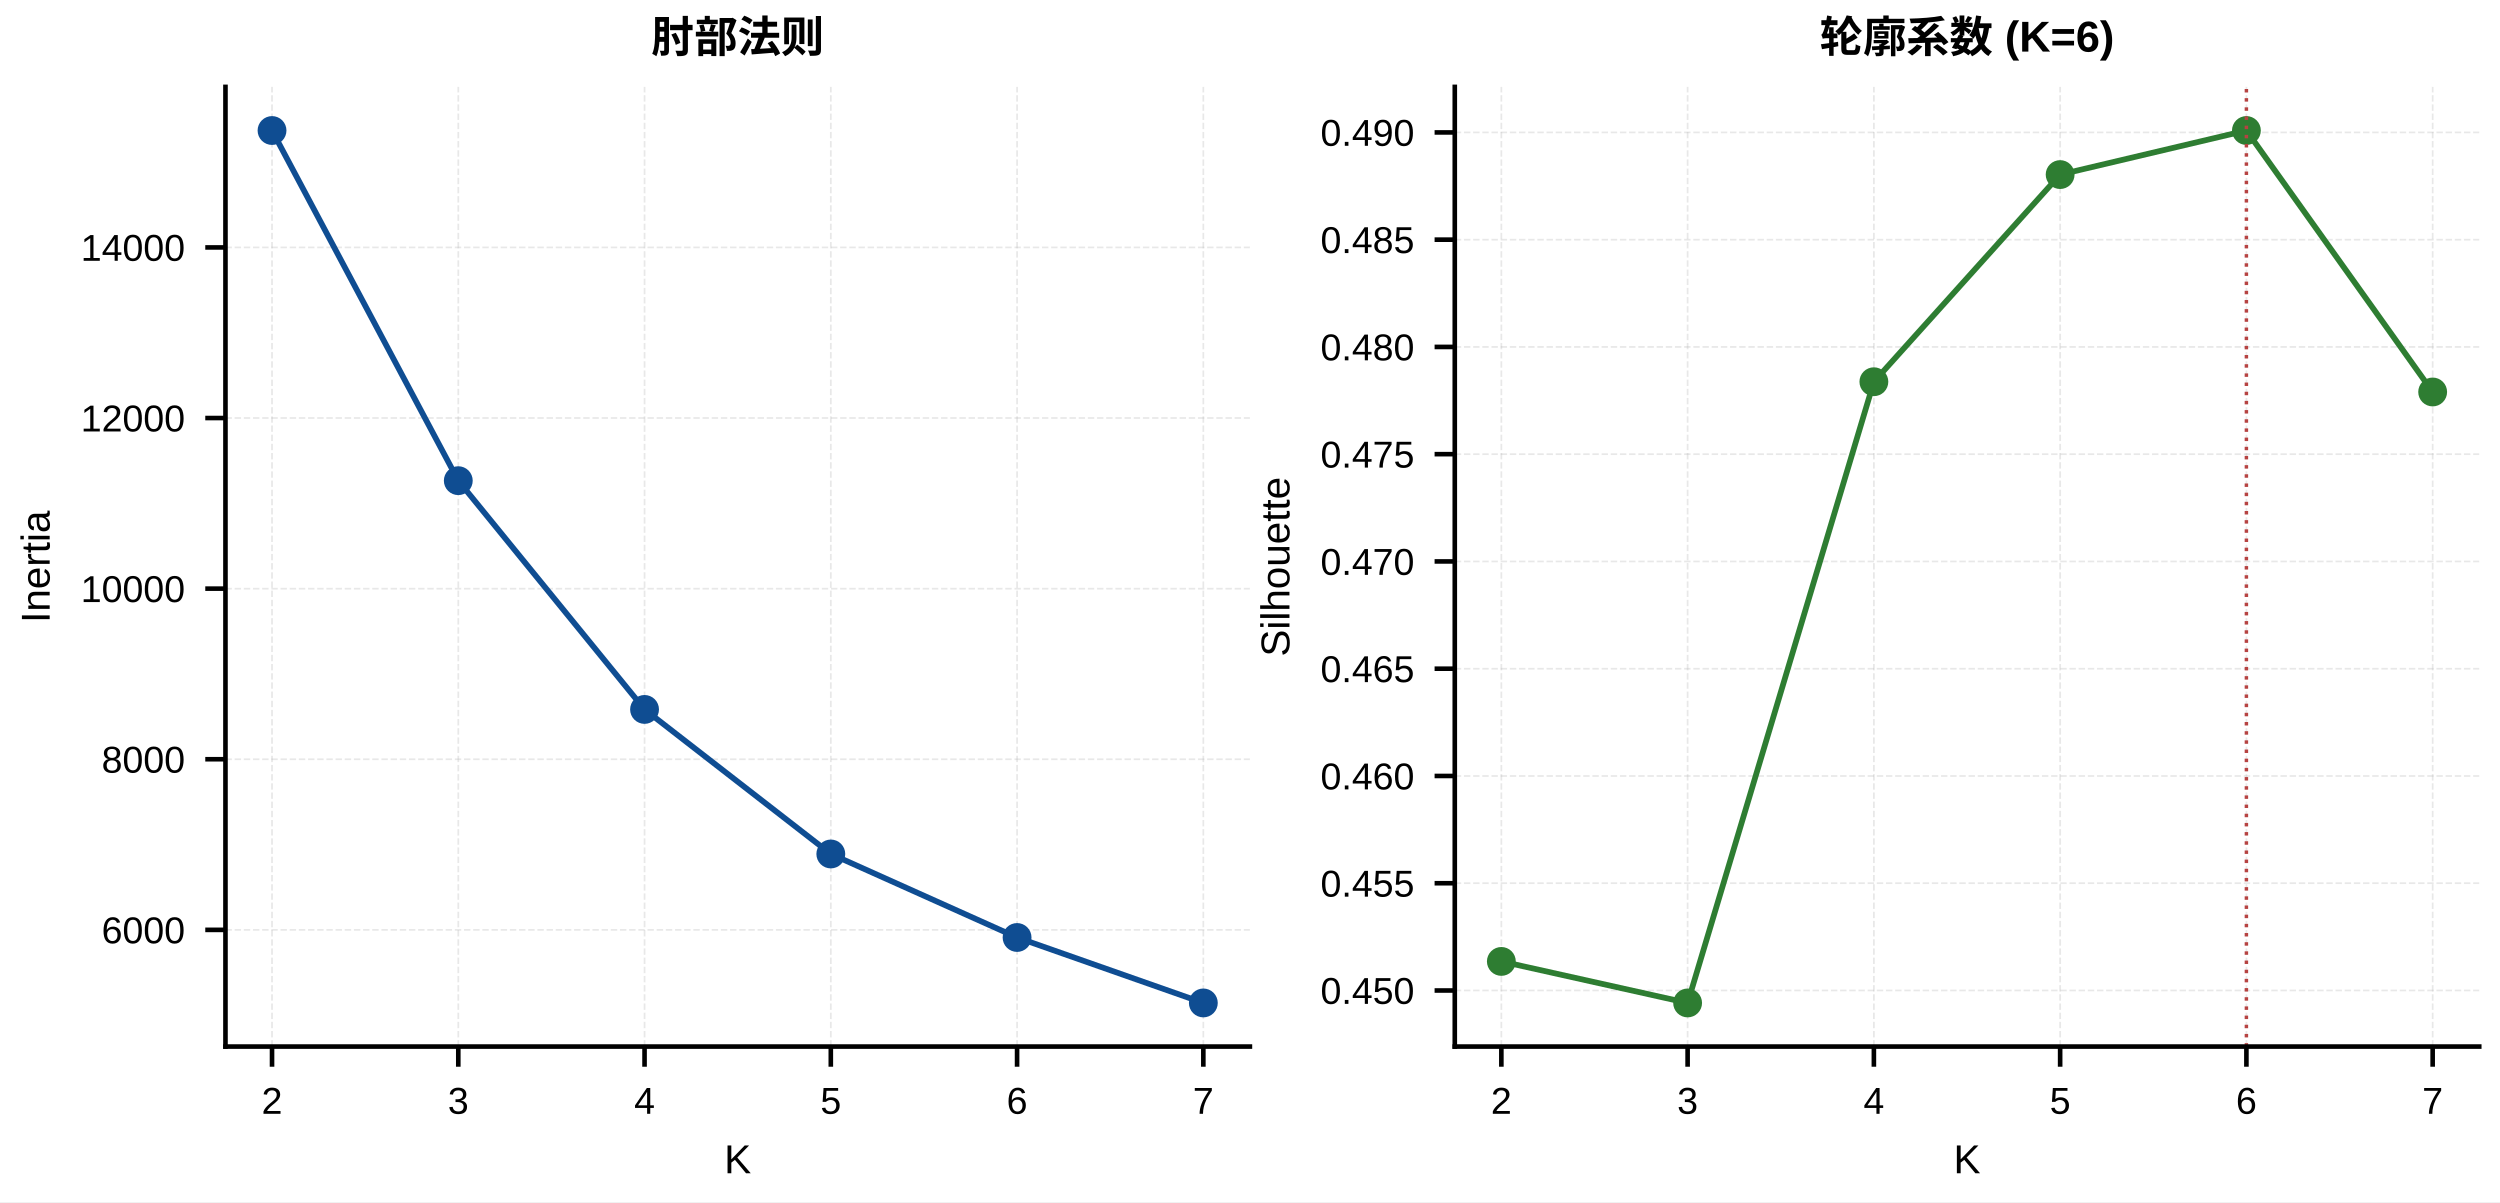
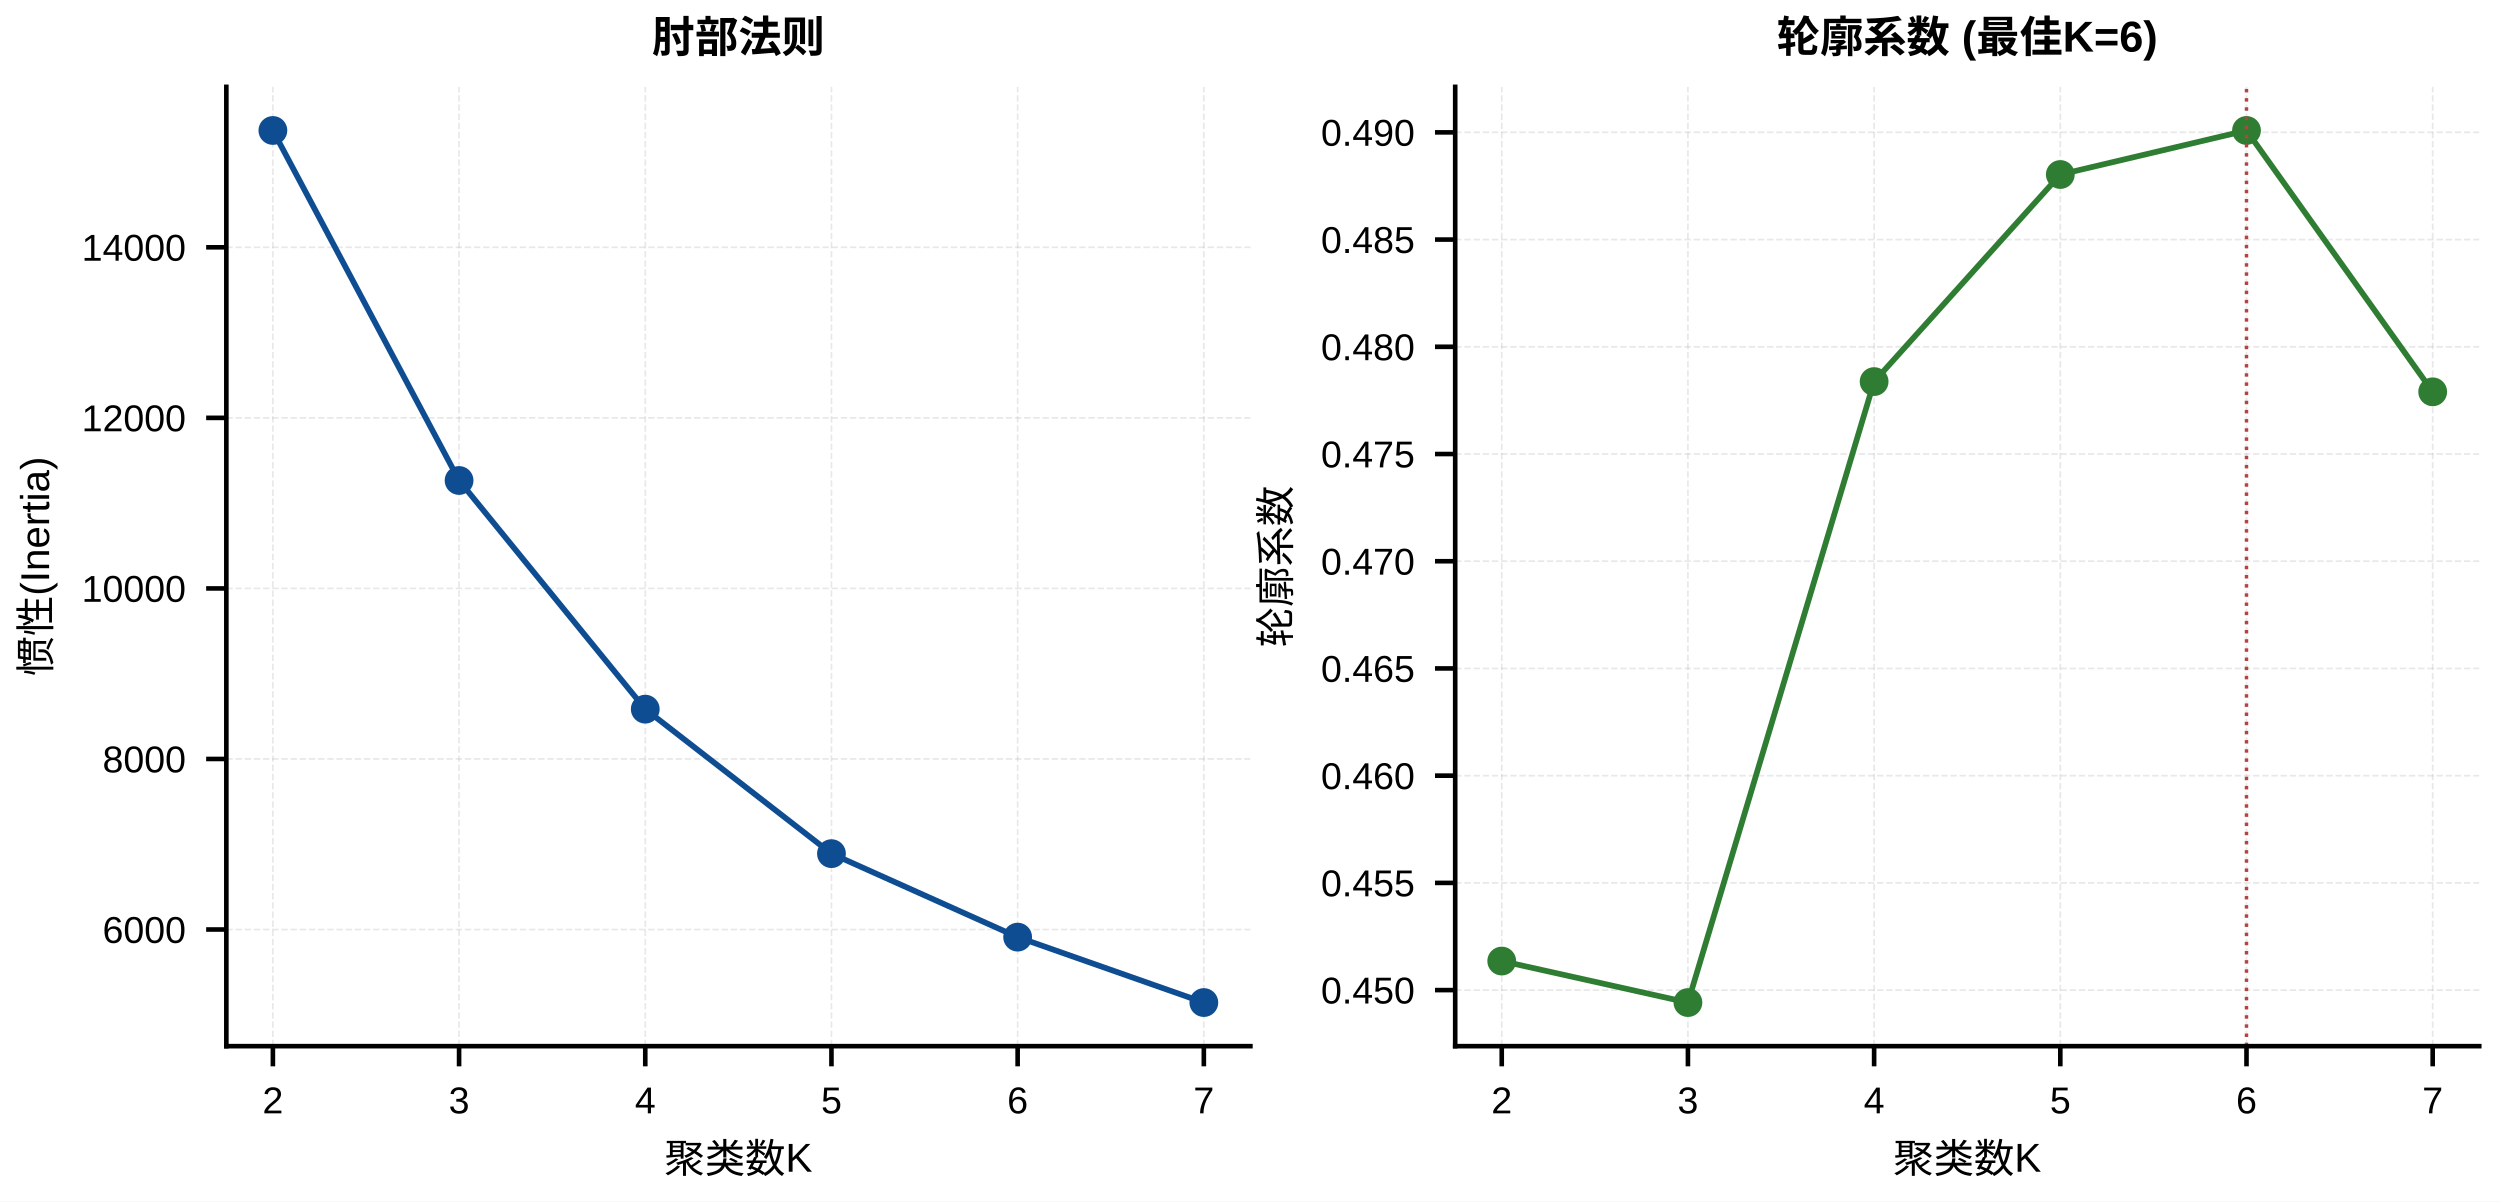
- <svg xmlns="http://www.w3.org/2000/svg" xmlns:xlink="http://www.w3.org/1999/xlink" width="433.275pt" height="208.326pt" viewBox="0 0 433.275 208.326" version="1.1">
+ <svg xmlns="http://www.w3.org/2000/svg" xmlns:xlink="http://www.w3.org/1999/xlink" width="433.442pt" height="208.326pt" viewBox="0 0 433.442 208.326" version="1.1">
  <defs>
    <style type="text/css">*{stroke-linejoin: round; stroke-linecap: butt}</style>
  </defs>
  <g id="figure_1">
    <g id="patch_1">
-       <path d="M 0 208.326  L 433.275 208.326  L 433.275 0  L 0 0  z " style="fill: #ffffff" />
+       <path d="M 0 208.326  L 433.442 208.326  L 433.442 0  L 0 0  z " style="fill: #ffffff" />
    </g>
    <g id="axes_1">
      <g id="patch_2">
-         <path d="M 39.075 181.38  L 216.62 181.38  L 216.62 15.06  L 39.075 15.06  z " style="fill: #ffffff" />
+         <path d="M 39.242 181.38  L 216.788 181.38  L 216.788 15.06  L 39.242 15.06  z " style="fill: #ffffff" />
      </g>
      <g id="matplotlib.axis_1">
        <g id="xtick_1">
          <g id="line2d_1">
-             <path d="M 47.145 181.38  L 47.145 15.06  " clip-path="url(#p33765befa7)" style="fill: none; stroke-dasharray: 1.11,0.48; stroke-dashoffset: 0; stroke: #b0b0b0; stroke-opacity: 0.3; stroke-width: 0.3" />
+             <path d="M 47.312 181.38  L 47.312 15.06  " clip-path="url(#pd135ff27e2)" style="fill: none; stroke-dasharray: 1.11,0.48; stroke-dashoffset: 0; stroke: #b0b0b0; stroke-opacity: 0.3; stroke-width: 0.3" />
          </g>
          <g id="line2d_2">
            <defs>
-               <path id="mbafc458343" d="M 0 0  L 0 3.5  " style="stroke: #000000; stroke-width: 0.8" />
+               <path id="mfcb456d446" d="M 0 0  L 0 3.5  " style="stroke: #000000; stroke-width: 0.8" />
            </defs>
            <g>
-               <use xlink:href="#mbafc458343" x="47.145" y="181.38" style="stroke: #000000; stroke-width: 0.8" />
+               <use xlink:href="#mfcb456d446" x="47.312" y="181.38" style="stroke: #000000; stroke-width: 0.8" />
            </g>
          </g>
          <g id="text_1">
-             <text style="font-size: 6.5px; font-family: 'Arial', 'Helvetica', 'DejaVu Sans', sans-serif; text-anchor: middle" x="47.145" y="193.032" transform="rotate(-0 47.14501 193.0323)">2</text>
+             <text style="font-size: 6.5px; font-family: 'Arial', 'Helvetica', 'DejaVu Sans', sans-serif; text-anchor: middle" x="47.312" y="193.032" transform="rotate(-0 47.31236 193.0323)">2</text>
          </g>
        </g>
        <g id="xtick_2">
          <g id="line2d_3">
-             <path d="M 79.426 181.38  L 79.426 15.06  " clip-path="url(#p33765befa7)" style="fill: none; stroke-dasharray: 1.11,0.48; stroke-dashoffset: 0; stroke: #b0b0b0; stroke-opacity: 0.3; stroke-width: 0.3" />
+             <path d="M 79.593 181.38  L 79.593 15.06  " clip-path="url(#pd135ff27e2)" style="fill: none; stroke-dasharray: 1.11,0.48; stroke-dashoffset: 0; stroke: #b0b0b0; stroke-opacity: 0.3; stroke-width: 0.3" />
          </g>
          <g id="line2d_4">
            <g>
-               <use xlink:href="#mbafc458343" x="79.426" y="181.38" style="stroke: #000000; stroke-width: 0.8" />
+               <use xlink:href="#mfcb456d446" x="79.593" y="181.38" style="stroke: #000000; stroke-width: 0.8" />
            </g>
          </g>
          <g id="text_2">
-             <text style="font-size: 6.5px; font-family: 'Arial', 'Helvetica', 'DejaVu Sans', sans-serif; text-anchor: middle" x="79.426" y="193.032" transform="rotate(-0 79.42601 193.0323)">3</text>
+             <text style="font-size: 6.5px; font-family: 'Arial', 'Helvetica', 'DejaVu Sans', sans-serif; text-anchor: middle" x="79.593" y="193.032" transform="rotate(-0 79.59335 193.0323)">3</text>
          </g>
        </g>
        <g id="xtick_3">
          <g id="line2d_5">
-             <path d="M 111.707 181.38  L 111.707 15.06  " clip-path="url(#p33765befa7)" style="fill: none; stroke-dasharray: 1.11,0.48; stroke-dashoffset: 0; stroke: #b0b0b0; stroke-opacity: 0.3; stroke-width: 0.3" />
+             <path d="M 111.874 181.38  L 111.874 15.06  " clip-path="url(#pd135ff27e2)" style="fill: none; stroke-dasharray: 1.11,0.48; stroke-dashoffset: 0; stroke: #b0b0b0; stroke-opacity: 0.3; stroke-width: 0.3" />
          </g>
          <g id="line2d_6">
            <g>
-               <use xlink:href="#mbafc458343" x="111.707" y="181.38" style="stroke: #000000; stroke-width: 0.8" />
+               <use xlink:href="#mfcb456d446" x="111.874" y="181.38" style="stroke: #000000; stroke-width: 0.8" />
            </g>
          </g>
          <g id="text_3">
-             <text style="font-size: 6.5px; font-family: 'Arial', 'Helvetica', 'DejaVu Sans', sans-serif; text-anchor: middle" x="111.707" y="193.032" transform="rotate(-0 111.707 193.0323)">4</text>
+             <text style="font-size: 6.5px; font-family: 'Arial', 'Helvetica', 'DejaVu Sans', sans-serif; text-anchor: middle" x="111.874" y="193.032" transform="rotate(-0 111.8743 193.0323)">4</text>
          </g>
        </g>
        <g id="xtick_4">
          <g id="line2d_7">
-             <path d="M 143.988 181.38  L 143.988 15.06  " clip-path="url(#p33765befa7)" style="fill: none; stroke-dasharray: 1.11,0.48; stroke-dashoffset: 0; stroke: #b0b0b0; stroke-opacity: 0.3; stroke-width: 0.3" />
+             <path d="M 144.155 181.38  L 144.155 15.06  " clip-path="url(#pd135ff27e2)" style="fill: none; stroke-dasharray: 1.11,0.48; stroke-dashoffset: 0; stroke: #b0b0b0; stroke-opacity: 0.3; stroke-width: 0.3" />
          </g>
          <g id="line2d_8">
            <g>
-               <use xlink:href="#mbafc458343" x="143.988" y="181.38" style="stroke: #000000; stroke-width: 0.8" />
+               <use xlink:href="#mfcb456d446" x="144.155" y="181.38" style="stroke: #000000; stroke-width: 0.8" />
            </g>
          </g>
          <g id="text_4">
-             <text style="font-size: 6.5px; font-family: 'Arial', 'Helvetica', 'DejaVu Sans', sans-serif; text-anchor: middle" x="143.988" y="193.032" transform="rotate(-0 143.988 193.0323)">5</text>
+             <text style="font-size: 6.5px; font-family: 'Arial', 'Helvetica', 'DejaVu Sans', sans-serif; text-anchor: middle" x="144.155" y="193.032" transform="rotate(-0 144.1553 193.0323)">5</text>
          </g>
        </g>
        <g id="xtick_5">
          <g id="line2d_9">
-             <path d="M 176.269 181.38  L 176.269 15.06  " clip-path="url(#p33765befa7)" style="fill: none; stroke-dasharray: 1.11,0.48; stroke-dashoffset: 0; stroke: #b0b0b0; stroke-opacity: 0.3; stroke-width: 0.3" />
+             <path d="M 176.436 181.38  L 176.436 15.06  " clip-path="url(#pd135ff27e2)" style="fill: none; stroke-dasharray: 1.11,0.48; stroke-dashoffset: 0; stroke: #b0b0b0; stroke-opacity: 0.3; stroke-width: 0.3" />
          </g>
          <g id="line2d_10">
            <g>
-               <use xlink:href="#mbafc458343" x="176.269" y="181.38" style="stroke: #000000; stroke-width: 0.8" />
+               <use xlink:href="#mfcb456d446" x="176.436" y="181.38" style="stroke: #000000; stroke-width: 0.8" />
            </g>
          </g>
          <g id="text_5">
-             <text style="font-size: 6.5px; font-family: 'Arial', 'Helvetica', 'DejaVu Sans', sans-serif; text-anchor: middle" x="176.269" y="193.032" transform="rotate(-0 176.269 193.0323)">6</text>
+             <text style="font-size: 6.5px; font-family: 'Arial', 'Helvetica', 'DejaVu Sans', sans-serif; text-anchor: middle" x="176.436" y="193.032" transform="rotate(-0 176.4363 193.0323)">6</text>
          </g>
        </g>
        <g id="xtick_6">
          <g id="line2d_11">
-             <path d="M 208.55 181.38  L 208.55 15.06  " clip-path="url(#p33765befa7)" style="fill: none; stroke-dasharray: 1.11,0.48; stroke-dashoffset: 0; stroke: #b0b0b0; stroke-opacity: 0.3; stroke-width: 0.3" />
+             <path d="M 208.717 181.38  L 208.717 15.06  " clip-path="url(#pd135ff27e2)" style="fill: none; stroke-dasharray: 1.11,0.48; stroke-dashoffset: 0; stroke: #b0b0b0; stroke-opacity: 0.3; stroke-width: 0.3" />
          </g>
          <g id="line2d_12">
            <g>
-               <use xlink:href="#mbafc458343" x="208.55" y="181.38" style="stroke: #000000; stroke-width: 0.8" />
+               <use xlink:href="#mfcb456d446" x="208.717" y="181.38" style="stroke: #000000; stroke-width: 0.8" />
            </g>
          </g>
          <g id="text_6">
-             <text style="font-size: 6.5px; font-family: 'Arial', 'Helvetica', 'DejaVu Sans', sans-serif; text-anchor: middle" x="208.55" y="193.032" transform="rotate(-0 208.55 193.0323)">7</text>
+             <text style="font-size: 6.5px; font-family: 'Arial', 'Helvetica', 'DejaVu Sans', sans-serif; text-anchor: middle" x="208.717" y="193.032" transform="rotate(-0 208.7173 193.0323)">7</text>
          </g>
        </g>
        <g id="text_7">
-           <text style="font-size: 7px; font-family: 'Arial', 'Helvetica', 'DejaVu Sans', sans-serif; text-anchor: middle" x="127.847" y="203.335" transform="rotate(-0 127.8475 203.3347)">K</text>
+           <text style="font-size: 7px; font-family: 'Arial', 'Helvetica', 'DejaVu Sans', sans-serif; text-anchor: middle" x="128.015" y="203.335" transform="rotate(-0 128.0148 203.3347)">聚类数K</text>
        </g>
      </g>
      <g id="matplotlib.axis_2">
        <g id="ytick_1">
          <g id="line2d_13">
-             <path d="M 39.075 161.155  L 216.62 161.155  " clip-path="url(#p33765befa7)" style="fill: none; stroke-dasharray: 1.11,0.48; stroke-dashoffset: 0; stroke: #b0b0b0; stroke-opacity: 0.3; stroke-width: 0.3" />
+             <path d="M 39.242 161.155  L 216.788 161.155  " clip-path="url(#pd135ff27e2)" style="fill: none; stroke-dasharray: 1.11,0.48; stroke-dashoffset: 0; stroke: #b0b0b0; stroke-opacity: 0.3; stroke-width: 0.3" />
          </g>
          <g id="line2d_14">
            <defs>
-               <path id="m1c47abda9a" d="M 0 0  L -3.5 0  " style="stroke: #000000; stroke-width: 0.8" />
+               <path id="m721a0af05e" d="M 0 0  L -3.5 0  " style="stroke: #000000; stroke-width: 0.8" />
            </defs>
            <g>
-               <use xlink:href="#m1c47abda9a" x="39.075" y="161.155" style="stroke: #000000; stroke-width: 0.8" />
+               <use xlink:href="#m721a0af05e" x="39.242" y="161.155" style="stroke: #000000; stroke-width: 0.8" />
            </g>
          </g>
          <g id="text_8">
-             <text style="font-size: 6.5px; font-family: 'Arial', 'Helvetica', 'DejaVu Sans', sans-serif; text-anchor: end" x="32.075" y="163.481" transform="rotate(-0 32.07477 163.4812)">6000</text>
+             <text style="font-size: 6.5px; font-family: 'Arial', 'Helvetica', 'DejaVu Sans', sans-serif; text-anchor: end" x="32.242" y="163.481" transform="rotate(-0 32.24211 163.4812)">6000</text>
          </g>
        </g>
        <g id="ytick_2">
          <g id="line2d_15">
-             <path d="M 39.075 131.586  L 216.62 131.586  " clip-path="url(#p33765befa7)" style="fill: none; stroke-dasharray: 1.11,0.48; stroke-dashoffset: 0; stroke: #b0b0b0; stroke-opacity: 0.3; stroke-width: 0.3" />
+             <path d="M 39.242 131.586  L 216.788 131.586  " clip-path="url(#pd135ff27e2)" style="fill: none; stroke-dasharray: 1.11,0.48; stroke-dashoffset: 0; stroke: #b0b0b0; stroke-opacity: 0.3; stroke-width: 0.3" />
          </g>
          <g id="line2d_16">
            <g>
-               <use xlink:href="#m1c47abda9a" x="39.075" y="131.586" style="stroke: #000000; stroke-width: 0.8" />
+               <use xlink:href="#m721a0af05e" x="39.242" y="131.586" style="stroke: #000000; stroke-width: 0.8" />
            </g>
          </g>
          <g id="text_9">
-             <text style="font-size: 6.5px; font-family: 'Arial', 'Helvetica', 'DejaVu Sans', sans-serif; text-anchor: end" x="32.075" y="133.912" transform="rotate(-0 32.07477 133.9125)">8000</text>
+             <text style="font-size: 6.5px; font-family: 'Arial', 'Helvetica', 'DejaVu Sans', sans-serif; text-anchor: end" x="32.242" y="133.912" transform="rotate(-0 32.24211 133.9125)">8000</text>
          </g>
        </g>
        <g id="ytick_3">
          <g id="line2d_17">
-             <path d="M 39.075 102.017  L 216.62 102.017  " clip-path="url(#p33765befa7)" style="fill: none; stroke-dasharray: 1.11,0.48; stroke-dashoffset: 0; stroke: #b0b0b0; stroke-opacity: 0.3; stroke-width: 0.3" />
+             <path d="M 39.242 102.017  L 216.788 102.017  " clip-path="url(#pd135ff27e2)" style="fill: none; stroke-dasharray: 1.11,0.48; stroke-dashoffset: 0; stroke: #b0b0b0; stroke-opacity: 0.3; stroke-width: 0.3" />
          </g>
          <g id="line2d_18">
            <g>
-               <use xlink:href="#m1c47abda9a" x="39.075" y="102.017" style="stroke: #000000; stroke-width: 0.8" />
+               <use xlink:href="#m721a0af05e" x="39.242" y="102.017" style="stroke: #000000; stroke-width: 0.8" />
            </g>
          </g>
          <g id="text_10">
-             <text style="font-size: 6.5px; font-family: 'Arial', 'Helvetica', 'DejaVu Sans', sans-serif; text-anchor: end" x="32.075" y="104.344" transform="rotate(-0 32.07477 104.3438)">10000</text>
+             <text style="font-size: 6.5px; font-family: 'Arial', 'Helvetica', 'DejaVu Sans', sans-serif; text-anchor: end" x="32.242" y="104.344" transform="rotate(-0 32.24211 104.3438)">10000</text>
          </g>
        </g>
        <g id="ytick_4">
          <g id="line2d_19">
-             <path d="M 39.075 72.449  L 216.62 72.449  " clip-path="url(#p33765befa7)" style="fill: none; stroke-dasharray: 1.11,0.48; stroke-dashoffset: 0; stroke: #b0b0b0; stroke-opacity: 0.3; stroke-width: 0.3" />
+             <path d="M 39.242 72.449  L 216.788 72.449  " clip-path="url(#pd135ff27e2)" style="fill: none; stroke-dasharray: 1.11,0.48; stroke-dashoffset: 0; stroke: #b0b0b0; stroke-opacity: 0.3; stroke-width: 0.3" />
          </g>
          <g id="line2d_20">
            <g>
-               <use xlink:href="#m1c47abda9a" x="39.075" y="72.449" style="stroke: #000000; stroke-width: 0.8" />
+               <use xlink:href="#m721a0af05e" x="39.242" y="72.449" style="stroke: #000000; stroke-width: 0.8" />
            </g>
          </g>
          <g id="text_11">
-             <text style="font-size: 6.5px; font-family: 'Arial', 'Helvetica', 'DejaVu Sans', sans-serif; text-anchor: end" x="32.075" y="74.775" transform="rotate(-0 32.07477 74.77508)">12000</text>
+             <text style="font-size: 6.5px; font-family: 'Arial', 'Helvetica', 'DejaVu Sans', sans-serif; text-anchor: end" x="32.242" y="74.775" transform="rotate(-0 32.24211 74.77508)">12000</text>
          </g>
        </g>
        <g id="ytick_5">
          <g id="line2d_21">
-             <path d="M 39.075 42.88  L 216.62 42.88  " clip-path="url(#p33765befa7)" style="fill: none; stroke-dasharray: 1.11,0.48; stroke-dashoffset: 0; stroke: #b0b0b0; stroke-opacity: 0.3; stroke-width: 0.3" />
+             <path d="M 39.242 42.88  L 216.788 42.88  " clip-path="url(#pd135ff27e2)" style="fill: none; stroke-dasharray: 1.11,0.48; stroke-dashoffset: 0; stroke: #b0b0b0; stroke-opacity: 0.3; stroke-width: 0.3" />
          </g>
          <g id="line2d_22">
            <g>
-               <use xlink:href="#m1c47abda9a" x="39.075" y="42.88" style="stroke: #000000; stroke-width: 0.8" />
+               <use xlink:href="#m721a0af05e" x="39.242" y="42.88" style="stroke: #000000; stroke-width: 0.8" />
            </g>
          </g>
          <g id="text_12">
-             <text style="font-size: 6.5px; font-family: 'Arial', 'Helvetica', 'DejaVu Sans', sans-serif; text-anchor: end" x="32.075" y="45.206" transform="rotate(-0 32.07477 45.20639)">14000</text>
+             <text style="font-size: 6.5px; font-family: 'Arial', 'Helvetica', 'DejaVu Sans', sans-serif; text-anchor: end" x="32.242" y="45.206" transform="rotate(-0 32.24211 45.20639)">14000</text>
          </g>
        </g>
        <g id="text_13">
-           <text style="font-size: 7px; font-family: 'Arial', 'Helvetica', 'DejaVu Sans', sans-serif; text-anchor: middle" x="8.61" y="98.22" transform="rotate(-90 8.610469 98.21977)">Inertia</text>
+           <text style="font-size: 7px; font-family: 'Arial', 'Helvetica', 'DejaVu Sans', sans-serif; text-anchor: middle" x="8.696" y="98.22" transform="rotate(-90 8.695781 98.21977)">惯性(Inertia)</text>
        </g>
      </g>
      <g id="line2d_23">
-         <path d="M 47.145 22.62  L 79.426 83.306  L 111.707 122.951  L 143.988 148.002  L 176.269 162.476  L 208.55 173.82  " clip-path="url(#p33765befa7)" style="fill: none; stroke: #0f4d92; stroke-linecap: square" />
+         <path d="M 47.312 22.62  L 79.593 83.306  L 111.874 122.951  L 144.155 148.002  L 176.436 162.476  L 208.717 173.82  " clip-path="url(#pd135ff27e2)" style="fill: none; stroke: #0f4d92; stroke-linecap: square" />
        <defs>
-           <path id="m1da4e75346" d="M 0 2  C 0.53 2 1.039 1.789 1.414 1.414  C 1.789 1.039 2 0.53 2 0  C 2 -0.53 1.789 -1.039 1.414 -1.414  C 1.039 -1.789 0.53 -2 0 -2  C -0.53 -2 -1.039 -1.789 -1.414 -1.414  C -1.789 -1.039 -2 -0.53 -2 0  C -2 0.53 -1.789 1.039 -1.414 1.414  C -1.039 1.789 -0.53 2 0 2  z " style="stroke: #0f4d92" />
+           <path id="ma72631b1f8" d="M 0 2  C 0.53 2 1.039 1.789 1.414 1.414  C 1.789 1.039 2 0.53 2 0  C 2 -0.53 1.789 -1.039 1.414 -1.414  C 1.039 -1.789 0.53 -2 0 -2  C -0.53 -2 -1.039 -1.789 -1.414 -1.414  C -1.789 -1.039 -2 -0.53 -2 0  C -2 0.53 -1.789 1.039 -1.414 1.414  C -1.039 1.789 -0.53 2 0 2  z " style="stroke: #0f4d92" />
        </defs>
-         <g clip-path="url(#p33765befa7)">
-           <use xlink:href="#m1da4e75346" x="47.145" y="22.62" style="fill: #0f4d92; stroke: #0f4d92" />
-           <use xlink:href="#m1da4e75346" x="79.426" y="83.306" style="fill: #0f4d92; stroke: #0f4d92" />
-           <use xlink:href="#m1da4e75346" x="111.707" y="122.951" style="fill: #0f4d92; stroke: #0f4d92" />
-           <use xlink:href="#m1da4e75346" x="143.988" y="148.002" style="fill: #0f4d92; stroke: #0f4d92" />
-           <use xlink:href="#m1da4e75346" x="176.269" y="162.476" style="fill: #0f4d92; stroke: #0f4d92" />
-           <use xlink:href="#m1da4e75346" x="208.55" y="173.82" style="fill: #0f4d92; stroke: #0f4d92" />
+         <g clip-path="url(#pd135ff27e2)">
+           <use xlink:href="#ma72631b1f8" x="47.312" y="22.62" style="fill: #0f4d92; stroke: #0f4d92" />
+           <use xlink:href="#ma72631b1f8" x="79.593" y="83.306" style="fill: #0f4d92; stroke: #0f4d92" />
+           <use xlink:href="#ma72631b1f8" x="111.874" y="122.951" style="fill: #0f4d92; stroke: #0f4d92" />
+           <use xlink:href="#ma72631b1f8" x="144.155" y="148.002" style="fill: #0f4d92; stroke: #0f4d92" />
+           <use xlink:href="#ma72631b1f8" x="176.436" y="162.476" style="fill: #0f4d92; stroke: #0f4d92" />
+           <use xlink:href="#ma72631b1f8" x="208.717" y="173.82" style="fill: #0f4d92; stroke: #0f4d92" />
        </g>
      </g>
      <g id="patch_3">
-         <path d="M 39.075 181.38  L 39.075 15.06  " style="fill: none; stroke: #000000; stroke-width: 0.8; stroke-linejoin: miter; stroke-linecap: square" />
+         <path d="M 39.242 181.38  L 39.242 15.06  " style="fill: none; stroke: #000000; stroke-width: 0.8; stroke-linejoin: miter; stroke-linecap: square" />
      </g>
      <g id="patch_4">
-         <path d="M 39.075 181.38  L 216.62 181.38  " style="fill: none; stroke: #000000; stroke-width: 0.8; stroke-linejoin: miter; stroke-linecap: square" />
+         <path d="M 39.242 181.38  L 216.788 181.38  " style="fill: none; stroke: #000000; stroke-width: 0.8; stroke-linejoin: miter; stroke-linecap: square" />
      </g>
      <g id="text_14">
-         <text style="font-weight: 700; font-size: 7.5px; font-family: 'Arial', 'Helvetica', 'DejaVu Sans', sans-serif; text-anchor: middle" x="127.847" y="9.06" transform="rotate(-0 127.8475 9.059766)">肘部法则</text>
+         <text style="font-weight: 700; font-size: 7.5px; font-family: 'Arial', 'Helvetica', 'DejaVu Sans', sans-serif; text-anchor: middle" x="128.015" y="9.06" transform="rotate(-0 128.0148 9.059766)">肘部法则</text>
      </g>
    </g>
    <g id="axes_2">
      <g id="patch_5">
-         <path d="M 252.129 181.38  L 429.675 181.38  L 429.675 15.06  L 252.129 15.06  z " style="fill: #ffffff" />
+         <path d="M 252.297 181.38  L 429.842 181.38  L 429.842 15.06  L 252.297 15.06  z " style="fill: #ffffff" />
      </g>
      <g id="matplotlib.axis_3">
        <g id="xtick_7">
          <g id="line2d_24">
-             <path d="M 260.2 181.38  L 260.2 15.06  " clip-path="url(#pafc3c0fdb8)" style="fill: none; stroke-dasharray: 1.11,0.48; stroke-dashoffset: 0; stroke: #b0b0b0; stroke-opacity: 0.3; stroke-width: 0.3" />
+             <path d="M 260.367 181.38  L 260.367 15.06  " clip-path="url(#pe5db7de4cf)" style="fill: none; stroke-dasharray: 1.11,0.48; stroke-dashoffset: 0; stroke: #b0b0b0; stroke-opacity: 0.3; stroke-width: 0.3" />
          </g>
          <g id="line2d_25">
            <g>
-               <use xlink:href="#mbafc458343" x="260.2" y="181.38" style="stroke: #000000; stroke-width: 0.8" />
+               <use xlink:href="#mfcb456d446" x="260.367" y="181.38" style="stroke: #000000; stroke-width: 0.8" />
            </g>
          </g>
          <g id="text_15">
-             <text style="font-size: 6.5px; font-family: 'Arial', 'Helvetica', 'DejaVu Sans', sans-serif; text-anchor: middle" x="260.2" y="193.032" transform="rotate(-0 260.1996 193.0323)">2</text>
+             <text style="font-size: 6.5px; font-family: 'Arial', 'Helvetica', 'DejaVu Sans', sans-serif; text-anchor: middle" x="260.367" y="193.032" transform="rotate(-0 260.3669 193.0323)">2</text>
          </g>
        </g>
        <g id="xtick_8">
          <g id="line2d_26">
-             <path d="M 292.481 181.38  L 292.481 15.06  " clip-path="url(#pafc3c0fdb8)" style="fill: none; stroke-dasharray: 1.11,0.48; stroke-dashoffset: 0; stroke: #b0b0b0; stroke-opacity: 0.3; stroke-width: 0.3" />
+             <path d="M 292.648 181.38  L 292.648 15.06  " clip-path="url(#pe5db7de4cf)" style="fill: none; stroke-dasharray: 1.11,0.48; stroke-dashoffset: 0; stroke: #b0b0b0; stroke-opacity: 0.3; stroke-width: 0.3" />
          </g>
          <g id="line2d_27">
            <g>
-               <use xlink:href="#mbafc458343" x="292.481" y="181.38" style="stroke: #000000; stroke-width: 0.8" />
+               <use xlink:href="#mfcb456d446" x="292.648" y="181.38" style="stroke: #000000; stroke-width: 0.8" />
            </g>
          </g>
          <g id="text_16">
-             <text style="font-size: 6.5px; font-family: 'Arial', 'Helvetica', 'DejaVu Sans', sans-serif; text-anchor: middle" x="292.481" y="193.032" transform="rotate(-0 292.4806 193.0323)">3</text>
+             <text style="font-size: 6.5px; font-family: 'Arial', 'Helvetica', 'DejaVu Sans', sans-serif; text-anchor: middle" x="292.648" y="193.032" transform="rotate(-0 292.6479 193.0323)">3</text>
          </g>
        </g>
        <g id="xtick_9">
          <g id="line2d_28">
-             <path d="M 324.762 181.38  L 324.762 15.06  " clip-path="url(#pafc3c0fdb8)" style="fill: none; stroke-dasharray: 1.11,0.48; stroke-dashoffset: 0; stroke: #b0b0b0; stroke-opacity: 0.3; stroke-width: 0.3" />
+             <path d="M 324.929 181.38  L 324.929 15.06  " clip-path="url(#pe5db7de4cf)" style="fill: none; stroke-dasharray: 1.11,0.48; stroke-dashoffset: 0; stroke: #b0b0b0; stroke-opacity: 0.3; stroke-width: 0.3" />
          </g>
          <g id="line2d_29">
            <g>
-               <use xlink:href="#mbafc458343" x="324.762" y="181.38" style="stroke: #000000; stroke-width: 0.8" />
+               <use xlink:href="#mfcb456d446" x="324.929" y="181.38" style="stroke: #000000; stroke-width: 0.8" />
            </g>
          </g>
          <g id="text_17">
-             <text style="font-size: 6.5px; font-family: 'Arial', 'Helvetica', 'DejaVu Sans', sans-serif; text-anchor: middle" x="324.762" y="193.032" transform="rotate(-0 324.7615 193.0323)">4</text>
+             <text style="font-size: 6.5px; font-family: 'Arial', 'Helvetica', 'DejaVu Sans', sans-serif; text-anchor: middle" x="324.929" y="193.032" transform="rotate(-0 324.9289 193.0323)">4</text>
          </g>
        </g>
        <g id="xtick_10">
          <g id="line2d_30">
-             <path d="M 357.043 181.38  L 357.043 15.06  " clip-path="url(#pafc3c0fdb8)" style="fill: none; stroke-dasharray: 1.11,0.48; stroke-dashoffset: 0; stroke: #b0b0b0; stroke-opacity: 0.3; stroke-width: 0.3" />
+             <path d="M 357.21 181.38  L 357.21 15.06  " clip-path="url(#pe5db7de4cf)" style="fill: none; stroke-dasharray: 1.11,0.48; stroke-dashoffset: 0; stroke: #b0b0b0; stroke-opacity: 0.3; stroke-width: 0.3" />
          </g>
          <g id="line2d_31">
            <g>
-               <use xlink:href="#mbafc458343" x="357.043" y="181.38" style="stroke: #000000; stroke-width: 0.8" />
+               <use xlink:href="#mfcb456d446" x="357.21" y="181.38" style="stroke: #000000; stroke-width: 0.8" />
            </g>
          </g>
          <g id="text_18">
-             <text style="font-size: 6.5px; font-family: 'Arial', 'Helvetica', 'DejaVu Sans', sans-serif; text-anchor: middle" x="357.043" y="193.032" transform="rotate(-0 357.0425 193.0323)">5</text>
+             <text style="font-size: 6.5px; font-family: 'Arial', 'Helvetica', 'DejaVu Sans', sans-serif; text-anchor: middle" x="357.21" y="193.032" transform="rotate(-0 357.2099 193.0323)">5</text>
          </g>
        </g>
        <g id="xtick_11">
          <g id="line2d_32">
-             <path d="M 389.324 181.38  L 389.324 15.06  " clip-path="url(#pafc3c0fdb8)" style="fill: none; stroke-dasharray: 1.11,0.48; stroke-dashoffset: 0; stroke: #b0b0b0; stroke-opacity: 0.3; stroke-width: 0.3" />
+             <path d="M 389.491 181.38  L 389.491 15.06  " clip-path="url(#pe5db7de4cf)" style="fill: none; stroke-dasharray: 1.11,0.48; stroke-dashoffset: 0; stroke: #b0b0b0; stroke-opacity: 0.3; stroke-width: 0.3" />
          </g>
          <g id="line2d_33">
            <g>
-               <use xlink:href="#mbafc458343" x="389.324" y="181.38" style="stroke: #000000; stroke-width: 0.8" />
+               <use xlink:href="#mfcb456d446" x="389.491" y="181.38" style="stroke: #000000; stroke-width: 0.8" />
            </g>
          </g>
          <g id="text_19">
-             <text style="font-size: 6.5px; font-family: 'Arial', 'Helvetica', 'DejaVu Sans', sans-serif; text-anchor: middle" x="389.324" y="193.032" transform="rotate(-0 389.3235 193.0323)">6</text>
+             <text style="font-size: 6.5px; font-family: 'Arial', 'Helvetica', 'DejaVu Sans', sans-serif; text-anchor: middle" x="389.491" y="193.032" transform="rotate(-0 389.4909 193.0323)">6</text>
          </g>
        </g>
        <g id="xtick_12">
          <g id="line2d_34">
-             <path d="M 421.605 181.38  L 421.605 15.06  " clip-path="url(#pafc3c0fdb8)" style="fill: none; stroke-dasharray: 1.11,0.48; stroke-dashoffset: 0; stroke: #b0b0b0; stroke-opacity: 0.3; stroke-width: 0.3" />
+             <path d="M 421.772 181.38  L 421.772 15.06  " clip-path="url(#pe5db7de4cf)" style="fill: none; stroke-dasharray: 1.11,0.48; stroke-dashoffset: 0; stroke: #b0b0b0; stroke-opacity: 0.3; stroke-width: 0.3" />
          </g>
          <g id="line2d_35">
            <g>
-               <use xlink:href="#mbafc458343" x="421.605" y="181.38" style="stroke: #000000; stroke-width: 0.8" />
+               <use xlink:href="#mfcb456d446" x="421.772" y="181.38" style="stroke: #000000; stroke-width: 0.8" />
            </g>
          </g>
          <g id="text_20">
-             <text style="font-size: 6.5px; font-family: 'Arial', 'Helvetica', 'DejaVu Sans', sans-serif; text-anchor: middle" x="421.605" y="193.032" transform="rotate(-0 421.6045 193.0323)">7</text>
+             <text style="font-size: 6.5px; font-family: 'Arial', 'Helvetica', 'DejaVu Sans', sans-serif; text-anchor: middle" x="421.772" y="193.032" transform="rotate(-0 421.7719 193.0323)">7</text>
          </g>
        </g>
        <g id="text_21">
-           <text style="font-size: 7px; font-family: 'Arial', 'Helvetica', 'DejaVu Sans', sans-serif; text-anchor: middle" x="340.902" y="203.335" transform="rotate(-0 340.902 203.3347)">K</text>
+           <text style="font-size: 7px; font-family: 'Arial', 'Helvetica', 'DejaVu Sans', sans-serif; text-anchor: middle" x="341.069" y="203.335" transform="rotate(-0 341.0694 203.3347)">聚类数K</text>
        </g>
      </g>
      <g id="matplotlib.axis_4">
        <g id="ytick_6">
          <g id="line2d_36">
-             <path d="M 252.129 171.661  L 429.675 171.661  " clip-path="url(#pafc3c0fdb8)" style="fill: none; stroke-dasharray: 1.11,0.48; stroke-dashoffset: 0; stroke: #b0b0b0; stroke-opacity: 0.3; stroke-width: 0.3" />
+             <path d="M 252.297 171.661  L 429.842 171.661  " clip-path="url(#pe5db7de4cf)" style="fill: none; stroke-dasharray: 1.11,0.48; stroke-dashoffset: 0; stroke: #b0b0b0; stroke-opacity: 0.3; stroke-width: 0.3" />
          </g>
          <g id="line2d_37">
            <g>
-               <use xlink:href="#m1c47abda9a" x="252.129" y="171.661" style="stroke: #000000; stroke-width: 0.8" />
+               <use xlink:href="#m721a0af05e" x="252.297" y="171.661" style="stroke: #000000; stroke-width: 0.8" />
            </g>
          </g>
          <g id="text_22">
-             <text style="font-size: 6.5px; font-family: 'Arial', 'Helvetica', 'DejaVu Sans', sans-serif; text-anchor: end" x="245.129" y="173.987" transform="rotate(-0 245.1293 173.9873)">0.450</text>
+             <text style="font-size: 6.5px; font-family: 'Arial', 'Helvetica', 'DejaVu Sans', sans-serif; text-anchor: end" x="245.297" y="173.987" transform="rotate(-0 245.2967 173.9873)">0.450</text>
          </g>
        </g>
        <g id="ytick_7">
          <g id="line2d_38">
-             <path d="M 252.129 153.072  L 429.675 153.072  " clip-path="url(#pafc3c0fdb8)" style="fill: none; stroke-dasharray: 1.11,0.48; stroke-dashoffset: 0; stroke: #b0b0b0; stroke-opacity: 0.3; stroke-width: 0.3" />
+             <path d="M 252.297 153.072  L 429.842 153.072  " clip-path="url(#pe5db7de4cf)" style="fill: none; stroke-dasharray: 1.11,0.48; stroke-dashoffset: 0; stroke: #b0b0b0; stroke-opacity: 0.3; stroke-width: 0.3" />
          </g>
          <g id="line2d_39">
            <g>
-               <use xlink:href="#m1c47abda9a" x="252.129" y="153.072" style="stroke: #000000; stroke-width: 0.8" />
+               <use xlink:href="#m721a0af05e" x="252.297" y="153.072" style="stroke: #000000; stroke-width: 0.8" />
            </g>
          </g>
          <g id="text_23">
-             <text style="font-size: 6.5px; font-family: 'Arial', 'Helvetica', 'DejaVu Sans', sans-serif; text-anchor: end" x="245.129" y="155.398" transform="rotate(-0 245.1293 155.3981)">0.455</text>
+             <text style="font-size: 6.5px; font-family: 'Arial', 'Helvetica', 'DejaVu Sans', sans-serif; text-anchor: end" x="245.297" y="155.398" transform="rotate(-0 245.2967 155.3981)">0.455</text>
          </g>
        </g>
        <g id="ytick_8">
          <g id="line2d_40">
-             <path d="M 252.129 134.483  L 429.675 134.483  " clip-path="url(#pafc3c0fdb8)" style="fill: none; stroke-dasharray: 1.11,0.48; stroke-dashoffset: 0; stroke: #b0b0b0; stroke-opacity: 0.3; stroke-width: 0.3" />
+             <path d="M 252.297 134.483  L 429.842 134.483  " clip-path="url(#pe5db7de4cf)" style="fill: none; stroke-dasharray: 1.11,0.48; stroke-dashoffset: 0; stroke: #b0b0b0; stroke-opacity: 0.3; stroke-width: 0.3" />
          </g>
          <g id="line2d_41">
            <g>
-               <use xlink:href="#m1c47abda9a" x="252.129" y="134.483" style="stroke: #000000; stroke-width: 0.8" />
+               <use xlink:href="#m721a0af05e" x="252.297" y="134.483" style="stroke: #000000; stroke-width: 0.8" />
            </g>
          </g>
          <g id="text_24">
-             <text style="font-size: 6.5px; font-family: 'Arial', 'Helvetica', 'DejaVu Sans', sans-serif; text-anchor: end" x="245.129" y="136.809" transform="rotate(-0 245.1293 136.809)">0.460</text>
+             <text style="font-size: 6.5px; font-family: 'Arial', 'Helvetica', 'DejaVu Sans', sans-serif; text-anchor: end" x="245.297" y="136.809" transform="rotate(-0 245.2967 136.809)">0.460</text>
          </g>
        </g>
        <g id="ytick_9">
          <g id="line2d_42">
-             <path d="M 252.129 115.893  L 429.675 115.893  " clip-path="url(#pafc3c0fdb8)" style="fill: none; stroke-dasharray: 1.11,0.48; stroke-dashoffset: 0; stroke: #b0b0b0; stroke-opacity: 0.3; stroke-width: 0.3" />
+             <path d="M 252.297 115.893  L 429.842 115.893  " clip-path="url(#pe5db7de4cf)" style="fill: none; stroke-dasharray: 1.11,0.48; stroke-dashoffset: 0; stroke: #b0b0b0; stroke-opacity: 0.3; stroke-width: 0.3" />
          </g>
          <g id="line2d_43">
            <g>
-               <use xlink:href="#m1c47abda9a" x="252.129" y="115.893" style="stroke: #000000; stroke-width: 0.8" />
+               <use xlink:href="#m721a0af05e" x="252.297" y="115.893" style="stroke: #000000; stroke-width: 0.8" />
            </g>
          </g>
          <g id="text_25">
-             <text style="font-size: 6.5px; font-family: 'Arial', 'Helvetica', 'DejaVu Sans', sans-serif; text-anchor: end" x="245.129" y="118.22" transform="rotate(-0 245.1293 118.2198)">0.465</text>
+             <text style="font-size: 6.5px; font-family: 'Arial', 'Helvetica', 'DejaVu Sans', sans-serif; text-anchor: end" x="245.297" y="118.22" transform="rotate(-0 245.2967 118.2198)">0.465</text>
          </g>
        </g>
        <g id="ytick_10">
          <g id="line2d_44">
-             <path d="M 252.129 97.304  L 429.675 97.304  " clip-path="url(#pafc3c0fdb8)" style="fill: none; stroke-dasharray: 1.11,0.48; stroke-dashoffset: 0; stroke: #b0b0b0; stroke-opacity: 0.3; stroke-width: 0.3" />
+             <path d="M 252.297 97.304  L 429.842 97.304  " clip-path="url(#pe5db7de4cf)" style="fill: none; stroke-dasharray: 1.11,0.48; stroke-dashoffset: 0; stroke: #b0b0b0; stroke-opacity: 0.3; stroke-width: 0.3" />
          </g>
          <g id="line2d_45">
            <g>
-               <use xlink:href="#m1c47abda9a" x="252.129" y="97.304" style="stroke: #000000; stroke-width: 0.8" />
+               <use xlink:href="#m721a0af05e" x="252.297" y="97.304" style="stroke: #000000; stroke-width: 0.8" />
            </g>
          </g>
          <g id="text_26">
-             <text style="font-size: 6.5px; font-family: 'Arial', 'Helvetica', 'DejaVu Sans', sans-serif; text-anchor: end" x="245.129" y="99.631" transform="rotate(-0 245.1293 99.63057)">0.470</text>
+             <text style="font-size: 6.5px; font-family: 'Arial', 'Helvetica', 'DejaVu Sans', sans-serif; text-anchor: end" x="245.297" y="99.631" transform="rotate(-0 245.2967 99.63057)">0.470</text>
          </g>
        </g>
        <g id="ytick_11">
          <g id="line2d_46">
-             <path d="M 252.129 78.715  L 429.675 78.715  " clip-path="url(#pafc3c0fdb8)" style="fill: none; stroke-dasharray: 1.11,0.48; stroke-dashoffset: 0; stroke: #b0b0b0; stroke-opacity: 0.3; stroke-width: 0.3" />
+             <path d="M 252.297 78.715  L 429.842 78.715  " clip-path="url(#pe5db7de4cf)" style="fill: none; stroke-dasharray: 1.11,0.48; stroke-dashoffset: 0; stroke: #b0b0b0; stroke-opacity: 0.3; stroke-width: 0.3" />
          </g>
          <g id="line2d_47">
            <g>
-               <use xlink:href="#m1c47abda9a" x="252.129" y="78.715" style="stroke: #000000; stroke-width: 0.8" />
+               <use xlink:href="#m721a0af05e" x="252.297" y="78.715" style="stroke: #000000; stroke-width: 0.8" />
            </g>
          </g>
          <g id="text_27">
-             <text style="font-size: 6.5px; font-family: 'Arial', 'Helvetica', 'DejaVu Sans', sans-serif; text-anchor: end" x="245.129" y="81.041" transform="rotate(-0 245.1293 81.04138)">0.475</text>
+             <text style="font-size: 6.5px; font-family: 'Arial', 'Helvetica', 'DejaVu Sans', sans-serif; text-anchor: end" x="245.297" y="81.041" transform="rotate(-0 245.2967 81.04138)">0.475</text>
          </g>
        </g>
        <g id="ytick_12">
          <g id="line2d_48">
-             <path d="M 252.129 60.126  L 429.675 60.126  " clip-path="url(#pafc3c0fdb8)" style="fill: none; stroke-dasharray: 1.11,0.48; stroke-dashoffset: 0; stroke: #b0b0b0; stroke-opacity: 0.3; stroke-width: 0.3" />
+             <path d="M 252.297 60.126  L 429.842 60.126  " clip-path="url(#pe5db7de4cf)" style="fill: none; stroke-dasharray: 1.11,0.48; stroke-dashoffset: 0; stroke: #b0b0b0; stroke-opacity: 0.3; stroke-width: 0.3" />
          </g>
          <g id="line2d_49">
            <g>
-               <use xlink:href="#m1c47abda9a" x="252.129" y="60.126" style="stroke: #000000; stroke-width: 0.8" />
+               <use xlink:href="#m721a0af05e" x="252.297" y="60.126" style="stroke: #000000; stroke-width: 0.8" />
            </g>
          </g>
          <g id="text_28">
-             <text style="font-size: 6.5px; font-family: 'Arial', 'Helvetica', 'DejaVu Sans', sans-serif; text-anchor: end" x="245.129" y="62.452" transform="rotate(-0 245.1293 62.45219)">0.480</text>
+             <text style="font-size: 6.5px; font-family: 'Arial', 'Helvetica', 'DejaVu Sans', sans-serif; text-anchor: end" x="245.297" y="62.452" transform="rotate(-0 245.2967 62.45219)">0.480</text>
          </g>
        </g>
        <g id="ytick_13">
          <g id="line2d_50">
-             <path d="M 252.129 41.537  L 429.675 41.537  " clip-path="url(#pafc3c0fdb8)" style="fill: none; stroke-dasharray: 1.11,0.48; stroke-dashoffset: 0; stroke: #b0b0b0; stroke-opacity: 0.3; stroke-width: 0.3" />
+             <path d="M 252.297 41.537  L 429.842 41.537  " clip-path="url(#pe5db7de4cf)" style="fill: none; stroke-dasharray: 1.11,0.48; stroke-dashoffset: 0; stroke: #b0b0b0; stroke-opacity: 0.3; stroke-width: 0.3" />
          </g>
          <g id="line2d_51">
            <g>
-               <use xlink:href="#m1c47abda9a" x="252.129" y="41.537" style="stroke: #000000; stroke-width: 0.8" />
+               <use xlink:href="#m721a0af05e" x="252.297" y="41.537" style="stroke: #000000; stroke-width: 0.8" />
            </g>
          </g>
          <g id="text_29">
-             <text style="font-size: 6.5px; font-family: 'Arial', 'Helvetica', 'DejaVu Sans', sans-serif; text-anchor: end" x="245.129" y="43.863" transform="rotate(-0 245.1293 43.863)">0.485</text>
+             <text style="font-size: 6.5px; font-family: 'Arial', 'Helvetica', 'DejaVu Sans', sans-serif; text-anchor: end" x="245.297" y="43.863" transform="rotate(-0 245.2967 43.863)">0.485</text>
          </g>
        </g>
        <g id="ytick_14">
          <g id="line2d_52">
-             <path d="M 252.129 22.948  L 429.675 22.948  " clip-path="url(#pafc3c0fdb8)" style="fill: none; stroke-dasharray: 1.11,0.48; stroke-dashoffset: 0; stroke: #b0b0b0; stroke-opacity: 0.3; stroke-width: 0.3" />
+             <path d="M 252.297 22.948  L 429.842 22.948  " clip-path="url(#pe5db7de4cf)" style="fill: none; stroke-dasharray: 1.11,0.48; stroke-dashoffset: 0; stroke: #b0b0b0; stroke-opacity: 0.3; stroke-width: 0.3" />
          </g>
          <g id="line2d_53">
            <g>
-               <use xlink:href="#m1c47abda9a" x="252.129" y="22.948" style="stroke: #000000; stroke-width: 0.8" />
+               <use xlink:href="#m721a0af05e" x="252.297" y="22.948" style="stroke: #000000; stroke-width: 0.8" />
            </g>
          </g>
          <g id="text_30">
-             <text style="font-size: 6.5px; font-family: 'Arial', 'Helvetica', 'DejaVu Sans', sans-serif; text-anchor: end" x="245.129" y="25.274" transform="rotate(-0 245.1293 25.27381)">0.490</text>
+             <text style="font-size: 6.5px; font-family: 'Arial', 'Helvetica', 'DejaVu Sans', sans-serif; text-anchor: end" x="245.297" y="25.274" transform="rotate(-0 245.2967 25.27381)">0.490</text>
          </g>
        </g>
        <g id="text_31">
-           <text style="font-size: 7px; font-family: 'Arial', 'Helvetica', 'DejaVu Sans', sans-serif; text-anchor: middle" x="223.474" y="98.22" transform="rotate(-90 223.4738 98.21977)">Silhouette</text>
+           <text style="font-size: 7px; font-family: 'Arial', 'Helvetica', 'DejaVu Sans', sans-serif; text-anchor: middle" x="223.641" y="98.22" transform="rotate(-90 223.6412 98.21977)">轮廓系数</text>
        </g>
      </g>
      <g id="line2d_54">
-         <path d="M 260.2 166.624  L 292.481 173.82  L 324.762 66.159  L 357.043 30.256  L 389.324 22.62  L 421.605 67.933  " clip-path="url(#pafc3c0fdb8)" style="fill: none; stroke: #2e7d32; stroke-linecap: square" />
+         <path d="M 260.367 166.624  L 292.648 173.82  L 324.929 66.159  L 357.21 30.256  L 389.491 22.62  L 421.772 67.933  " clip-path="url(#pe5db7de4cf)" style="fill: none; stroke: #2e7d32; stroke-linecap: square" />
        <defs>
-           <path id="m43cb65a60f" d="M 0 2  C 0.53 2 1.039 1.789 1.414 1.414  C 1.789 1.039 2 0.53 2 0  C 2 -0.53 1.789 -1.039 1.414 -1.414  C 1.039 -1.789 0.53 -2 0 -2  C -0.53 -2 -1.039 -1.789 -1.414 -1.414  C -1.789 -1.039 -2 -0.53 -2 0  C -2 0.53 -1.789 1.039 -1.414 1.414  C -1.039 1.789 -0.53 2 0 2  z " style="stroke: #2e7d32" />
+           <path id="m5cc610ca02" d="M 0 2  C 0.53 2 1.039 1.789 1.414 1.414  C 1.789 1.039 2 0.53 2 0  C 2 -0.53 1.789 -1.039 1.414 -1.414  C 1.039 -1.789 0.53 -2 0 -2  C -0.53 -2 -1.039 -1.789 -1.414 -1.414  C -1.789 -1.039 -2 -0.53 -2 0  C -2 0.53 -1.789 1.039 -1.414 1.414  C -1.039 1.789 -0.53 2 0 2  z " style="stroke: #2e7d32" />
        </defs>
-         <g clip-path="url(#pafc3c0fdb8)">
-           <use xlink:href="#m43cb65a60f" x="260.2" y="166.624" style="fill: #2e7d32; stroke: #2e7d32" />
-           <use xlink:href="#m43cb65a60f" x="292.481" y="173.82" style="fill: #2e7d32; stroke: #2e7d32" />
-           <use xlink:href="#m43cb65a60f" x="324.762" y="66.159" style="fill: #2e7d32; stroke: #2e7d32" />
-           <use xlink:href="#m43cb65a60f" x="357.043" y="30.256" style="fill: #2e7d32; stroke: #2e7d32" />
-           <use xlink:href="#m43cb65a60f" x="389.324" y="22.62" style="fill: #2e7d32; stroke: #2e7d32" />
-           <use xlink:href="#m43cb65a60f" x="421.605" y="67.933" style="fill: #2e7d32; stroke: #2e7d32" />
+         <g clip-path="url(#pe5db7de4cf)">
+           <use xlink:href="#m5cc610ca02" x="260.367" y="166.624" style="fill: #2e7d32; stroke: #2e7d32" />
+           <use xlink:href="#m5cc610ca02" x="292.648" y="173.82" style="fill: #2e7d32; stroke: #2e7d32" />
+           <use xlink:href="#m5cc610ca02" x="324.929" y="66.159" style="fill: #2e7d32; stroke: #2e7d32" />
+           <use xlink:href="#m5cc610ca02" x="357.21" y="30.256" style="fill: #2e7d32; stroke: #2e7d32" />
+           <use xlink:href="#m5cc610ca02" x="389.491" y="22.62" style="fill: #2e7d32; stroke: #2e7d32" />
+           <use xlink:href="#m5cc610ca02" x="421.772" y="67.933" style="fill: #2e7d32; stroke: #2e7d32" />
        </g>
      </g>
      <g id="line2d_55">
-         <path d="M 389.324 181.38  L 389.324 15.06  " clip-path="url(#pafc3c0fdb8)" style="fill: none; stroke-dasharray: 0.6,0.99; stroke-dashoffset: 0; stroke: #b64342; stroke-width: 0.6" />
+         <path d="M 389.491 181.38  L 389.491 15.06  " clip-path="url(#pe5db7de4cf)" style="fill: none; stroke-dasharray: 0.6,0.99; stroke-dashoffset: 0; stroke: #b64342; stroke-width: 0.6" />
      </g>
      <g id="patch_6">
-         <path d="M 252.129 181.38  L 252.129 15.06  " style="fill: none; stroke: #000000; stroke-width: 0.8; stroke-linejoin: miter; stroke-linecap: square" />
+         <path d="M 252.297 181.38  L 252.297 15.06  " style="fill: none; stroke: #000000; stroke-width: 0.8; stroke-linejoin: miter; stroke-linecap: square" />
      </g>
      <g id="patch_7">
-         <path d="M 252.129 181.38  L 429.675 181.38  " style="fill: none; stroke: #000000; stroke-width: 0.8; stroke-linejoin: miter; stroke-linecap: square" />
+         <path d="M 252.297 181.38  L 429.842 181.38  " style="fill: none; stroke: #000000; stroke-width: 0.8; stroke-linejoin: miter; stroke-linecap: square" />
      </g>
      <g id="text_32">
-         <text style="font-weight: 700; font-size: 7.5px; font-family: 'Arial', 'Helvetica', 'DejaVu Sans', sans-serif; text-anchor: middle" x="340.902" y="9.06" transform="rotate(-0 340.902 9.059766)">轮廓系数 (K=6)</text>
+         <text style="font-weight: 700; font-size: 7.5px; font-family: 'Arial', 'Helvetica', 'DejaVu Sans', sans-serif; text-anchor: middle" x="341.069" y="9.06" transform="rotate(-0 341.0694 9.059766)">轮廓系数 (最佳K=6)</text>
      </g>
    </g>
  </g>
  <defs>
-     <clipPath id="p33765befa7">
-       <rect x="39.075" y="15.06" width="177.545" height="166.32" />
+     <clipPath id="pd135ff27e2">
+       <rect x="39.242" y="15.06" width="177.545" height="166.32" />
    </clipPath>
-     <clipPath id="pafc3c0fdb8">
-       <rect x="252.129" y="15.06" width="177.545" height="166.32" />
+     <clipPath id="pe5db7de4cf">
+       <rect x="252.297" y="15.06" width="177.545" height="166.32" />
    </clipPath>
  </defs>
</svg>
